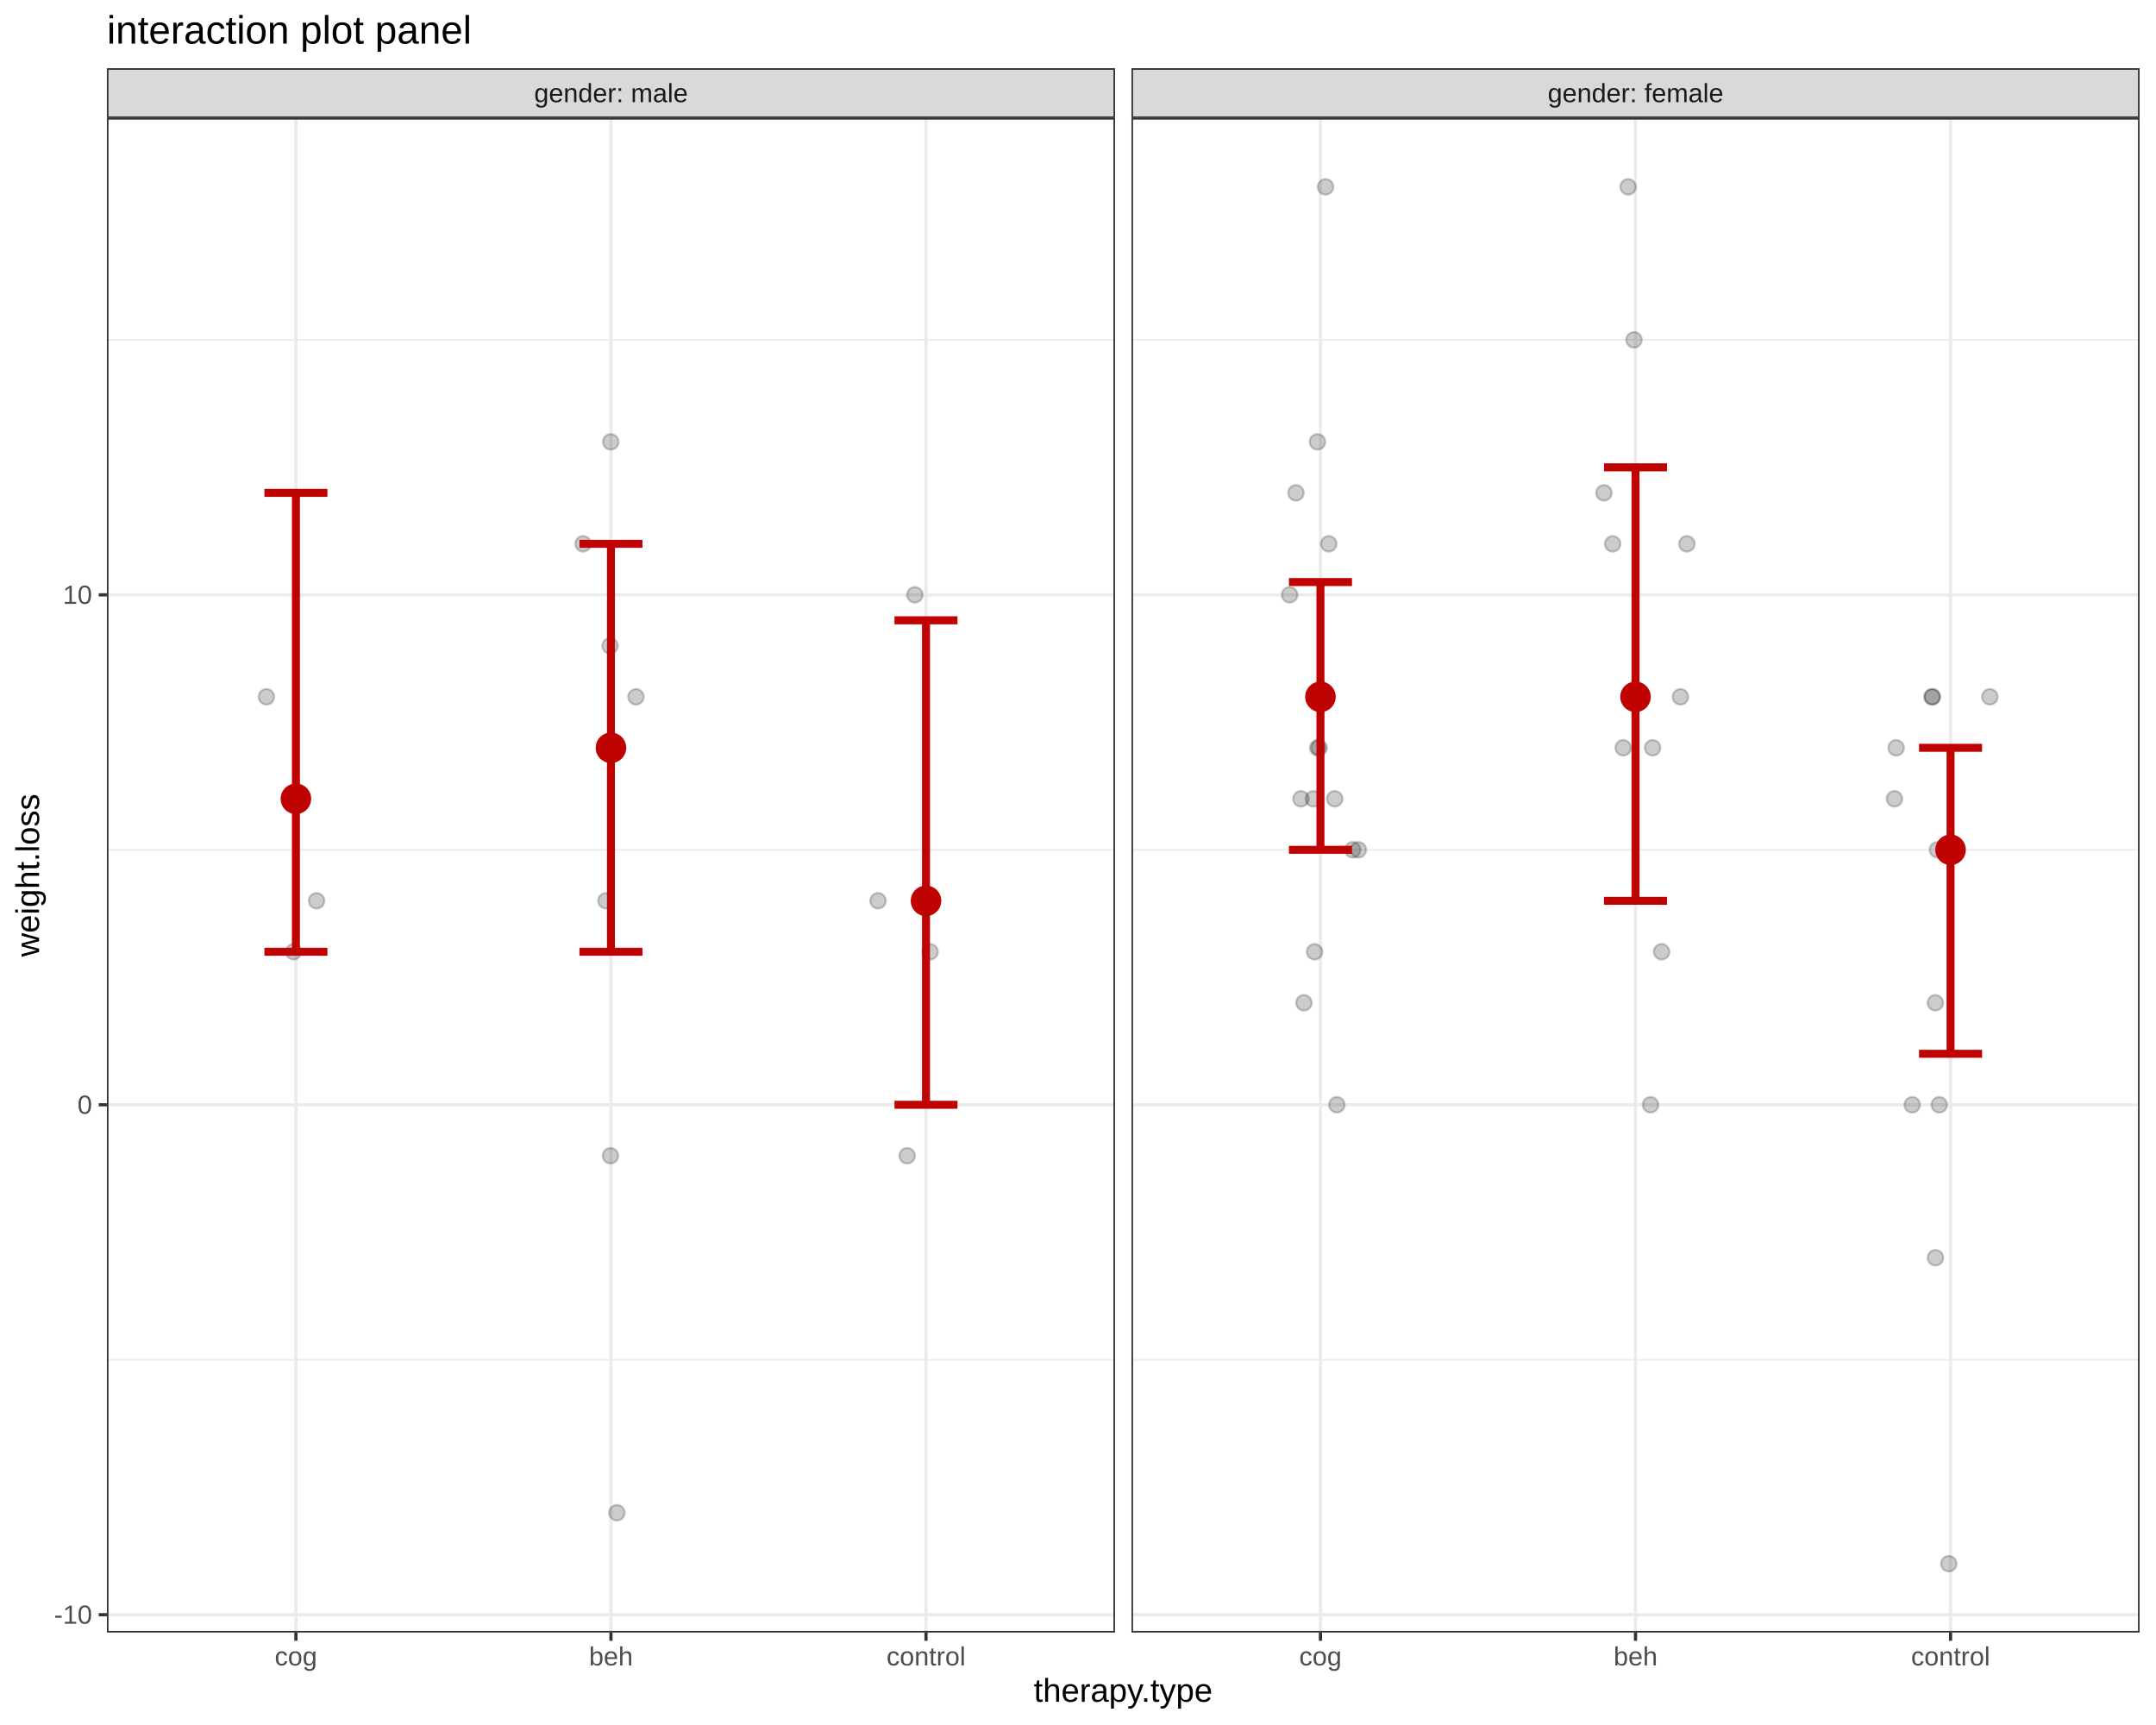
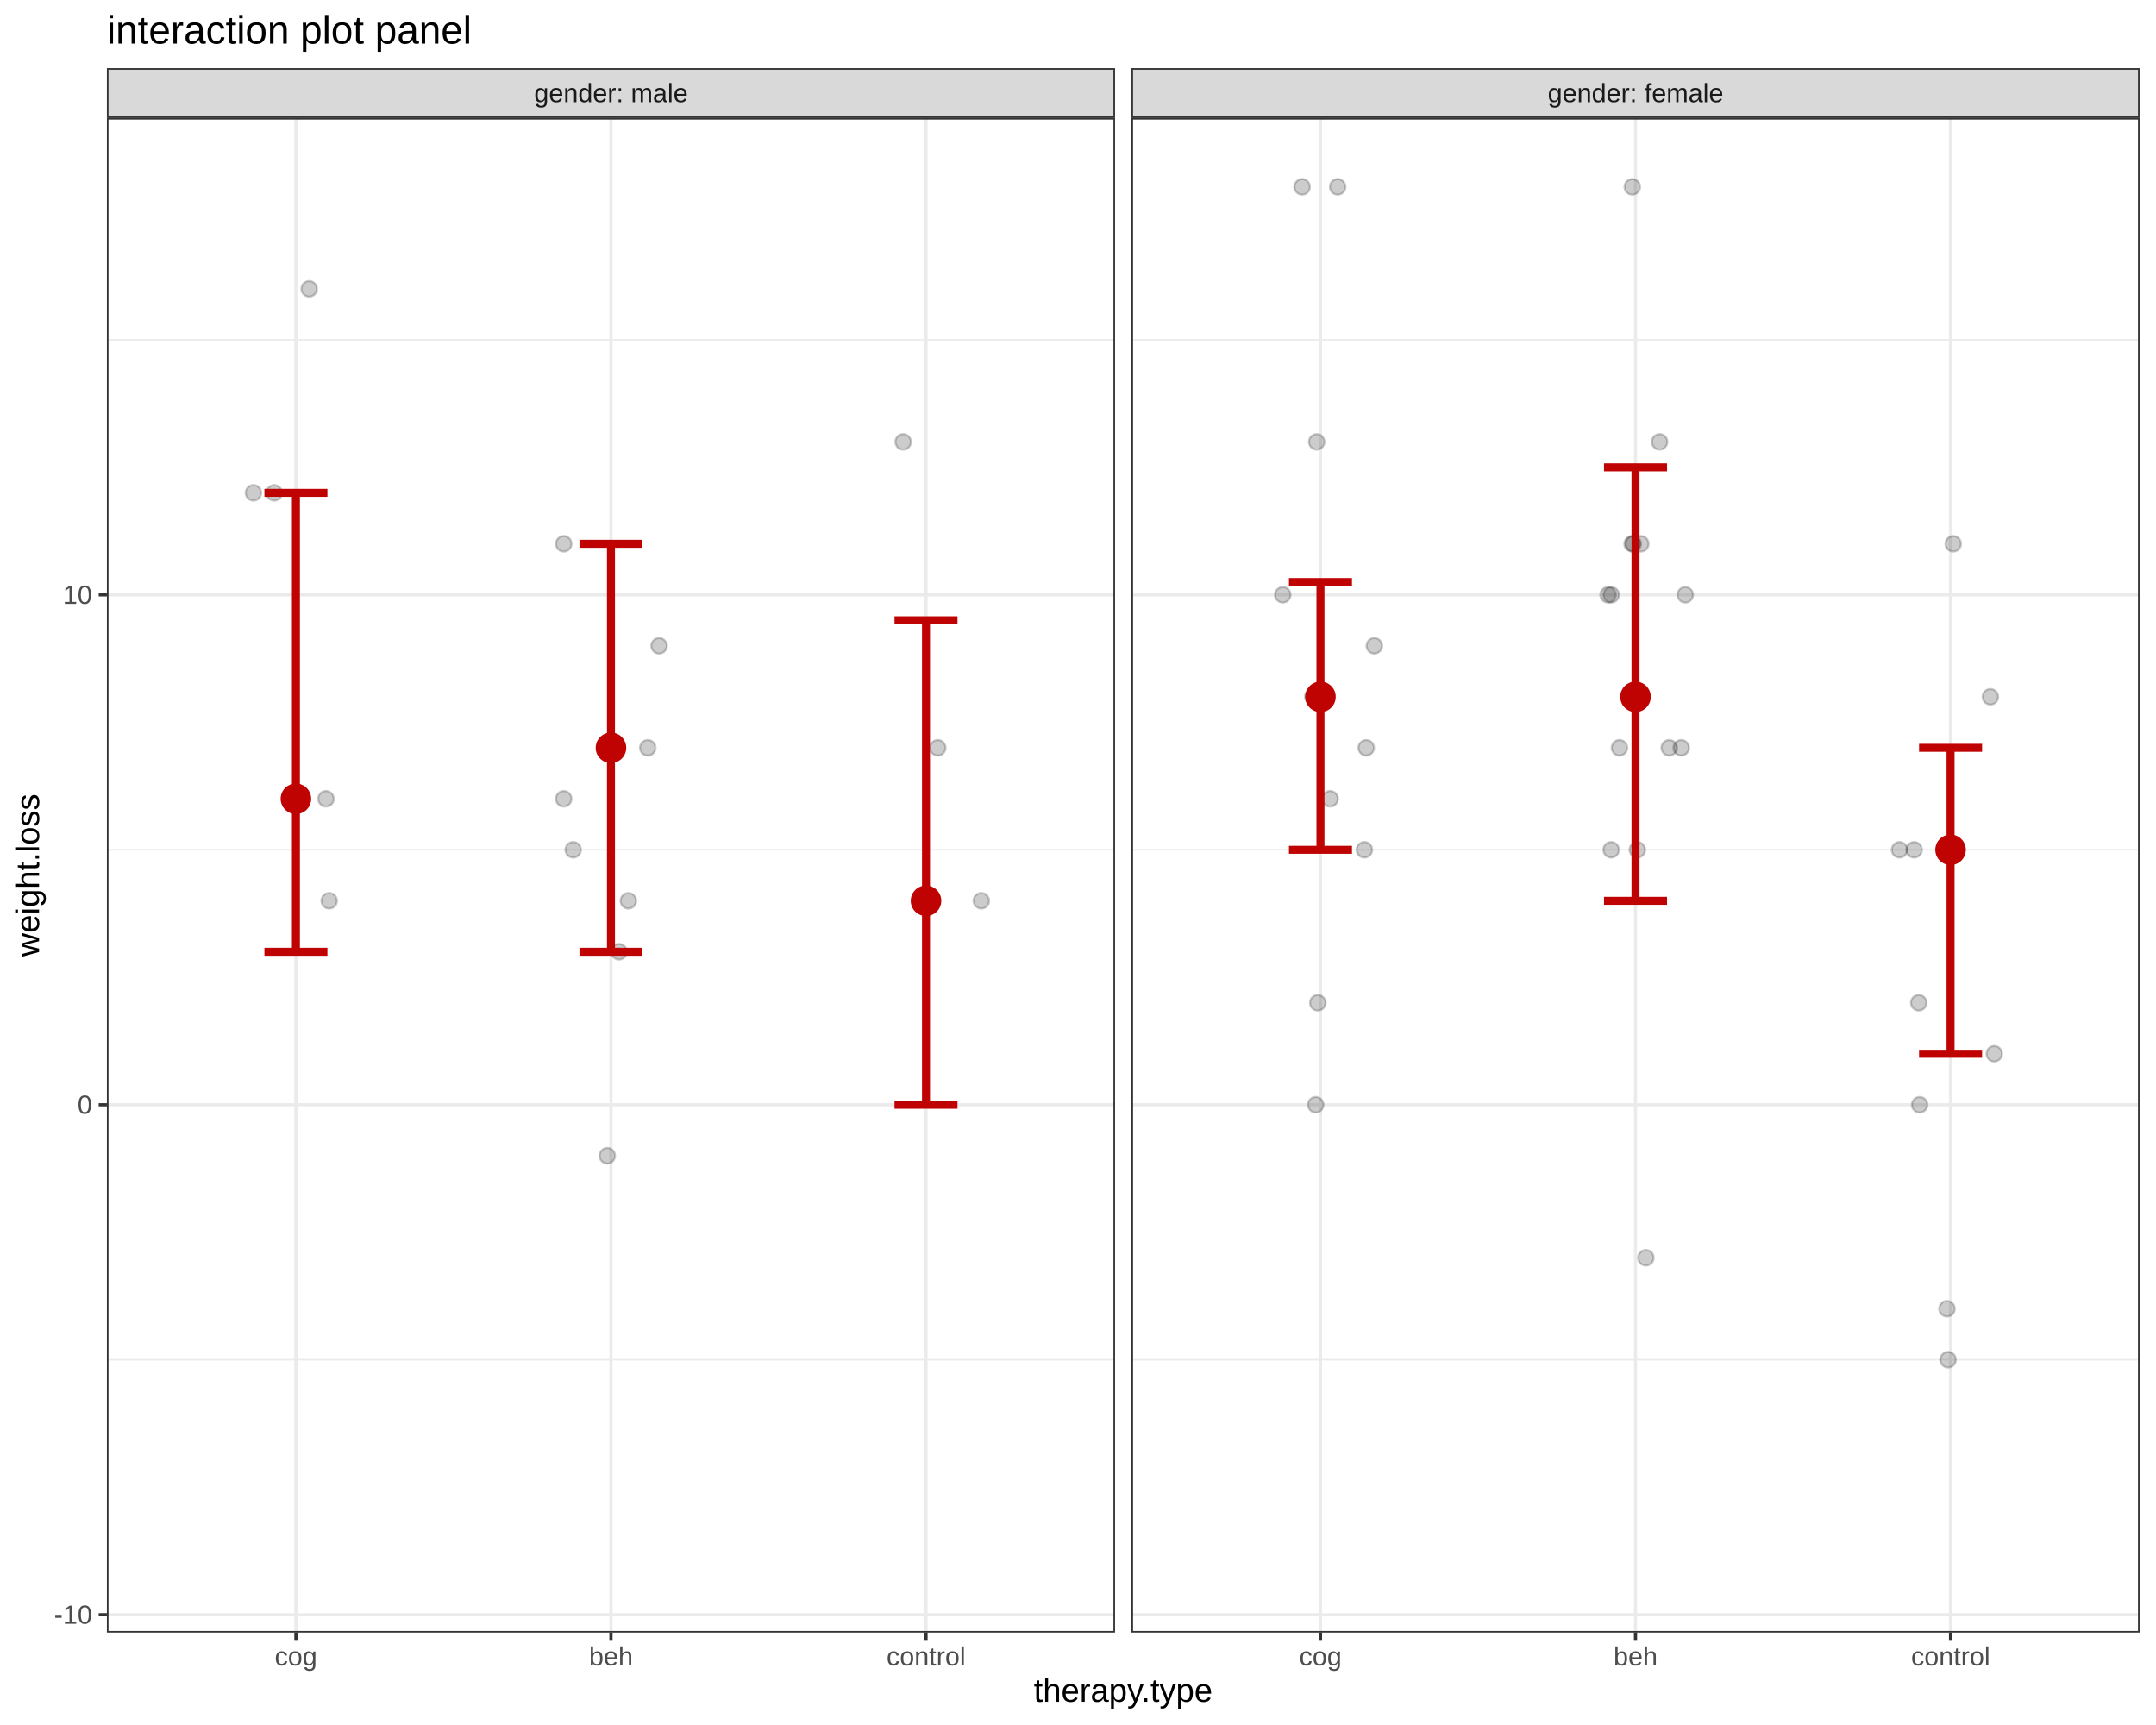
<svg xmlns="http://www.w3.org/2000/svg" viewBox="0 0 720.00 576.00">
  <defs>
    <style type="text/css">
    line, polyline, polygon, path, rect, circle {
      fill: none;
      stroke: #000000;
      stroke-linecap: round;
      stroke-linejoin: round;
      stroke-miterlimit: 10.00;
    }
  </style>
  </defs>
  <rect width="100%" height="100%" style="stroke: none; fill: #FFFFFF;" />
  <rect x="0.00" y="0.00" width="720.00" height="576.00" style="stroke-width: 1.07; stroke: #FFFFFF; fill: #FFFFFF;" />
  <defs>
    <clipPath id="cpMzUuNzB8MzcyLjM3fDU0NS4xM3wzOS40MQ==">
      <rect x="35.70" y="39.41" width="336.67" height="505.72" />
    </clipPath>
  </defs>
  <rect x="35.70" y="39.41" width="336.67" height="505.72" style="stroke-width: 1.07; stroke: none; fill: #FFFFFF;" clip-path="url(#cpMzUuNzB8MzcyLjM3fDU0NS4xM3wzOS40MQ==)" />
  <polyline points="35.70,454.03 372.37,454.03 " style="stroke-width: 0.53; stroke: #EBEBEB; stroke-linecap: butt;" clip-path="url(#cpMzUuNzB8MzcyLjM3fDU0NS4xM3wzOS40MQ==)" />
  <polyline points="35.70,283.76 372.37,283.76 " style="stroke-width: 0.53; stroke: #EBEBEB; stroke-linecap: butt;" clip-path="url(#cpMzUuNzB8MzcyLjM3fDU0NS4xM3wzOS40MQ==)" />
  <polyline points="35.70,113.48 372.37,113.48 " style="stroke-width: 0.53; stroke: #EBEBEB; stroke-linecap: butt;" clip-path="url(#cpMzUuNzB8MzcyLjM3fDU0NS4xM3wzOS40MQ==)" />
  <polyline points="35.70,539.17 372.37,539.17 " style="stroke-width: 1.07; stroke: #EBEBEB; stroke-linecap: butt;" clip-path="url(#cpMzUuNzB8MzcyLjM3fDU0NS4xM3wzOS40MQ==)" />
  <polyline points="35.70,368.90 372.37,368.90 " style="stroke-width: 1.07; stroke: #EBEBEB; stroke-linecap: butt;" clip-path="url(#cpMzUuNzB8MzcyLjM3fDU0NS4xM3wzOS40MQ==)" />
  <polyline points="35.70,198.62 372.37,198.62 " style="stroke-width: 1.07; stroke: #EBEBEB; stroke-linecap: butt;" clip-path="url(#cpMzUuNzB8MzcyLjM3fDU0NS4xM3wzOS40MQ==)" />
  <polyline points="98.82,545.13 98.82,39.41 " style="stroke-width: 1.07; stroke: #EBEBEB; stroke-linecap: butt;" clip-path="url(#cpMzUuNzB8MzcyLjM3fDU0NS4xM3wzOS40MQ==)" />
  <polyline points="204.03,545.13 204.03,39.41 " style="stroke-width: 1.07; stroke: #EBEBEB; stroke-linecap: butt;" clip-path="url(#cpMzUuNzB8MzcyLjM3fDU0NS4xM3wzOS40MQ==)" />
  <polyline points="309.24,545.13 309.24,39.41 " style="stroke-width: 1.07; stroke: #EBEBEB; stroke-linecap: butt;" clip-path="url(#cpMzUuNzB8MzcyLjM3fDU0NS4xM3wzOS40MQ==)" />
-   <circle cx="293.22" cy="300.79" r="1.95pt" style="stroke-width: 0.71; stroke: #000000; stroke-opacity: 0.20; fill: #000000; fill-opacity: 0.20;" clip-path="url(#cpMzUuNzB8MzcyLjM3fDU0NS4xM3wzOS40MQ==)" />
-   <circle cx="310.60" cy="317.81" r="1.95pt" style="stroke-width: 0.71; stroke: #000000; stroke-opacity: 0.20; fill: #000000; fill-opacity: 0.20;" clip-path="url(#cpMzUuNzB8MzcyLjM3fDU0NS4xM3wzOS40MQ==)" />
-   <circle cx="305.52" cy="198.62" r="1.95pt" style="stroke-width: 0.71; stroke: #000000; stroke-opacity: 0.20; fill: #000000; fill-opacity: 0.20;" clip-path="url(#cpMzUuNzB8MzcyLjM3fDU0NS4xM3wzOS40MQ==)" />
-   <circle cx="105.73" cy="300.79" r="1.95pt" style="stroke-width: 0.71; stroke: #000000; stroke-opacity: 0.20; fill: #000000; fill-opacity: 0.20;" clip-path="url(#cpMzUuNzB8MzcyLjM3fDU0NS4xM3wzOS40MQ==)" />
-   <circle cx="98.06" cy="317.81" r="1.95pt" style="stroke-width: 0.71; stroke: #000000; stroke-opacity: 0.20; fill: #000000; fill-opacity: 0.20;" clip-path="url(#cpMzUuNzB8MzcyLjM3fDU0NS4xM3wzOS40MQ==)" />
-   <circle cx="88.98" cy="232.68" r="1.95pt" style="stroke-width: 0.71; stroke: #000000; stroke-opacity: 0.20; fill: #000000; fill-opacity: 0.20;" clip-path="url(#cpMzUuNzB8MzcyLjM3fDU0NS4xM3wzOS40MQ==)" />
-   <circle cx="302.95" cy="385.92" r="1.95pt" style="stroke-width: 0.71; stroke: #000000; stroke-opacity: 0.20; fill: #000000; fill-opacity: 0.20;" clip-path="url(#cpMzUuNzB8MzcyLjM3fDU0NS4xM3wzOS40MQ==)" />
-   <circle cx="203.74" cy="215.65" r="1.95pt" style="stroke-width: 0.71; stroke: #000000; stroke-opacity: 0.20; fill: #000000; fill-opacity: 0.20;" clip-path="url(#cpMzUuNzB8MzcyLjM3fDU0NS4xM3wzOS40MQ==)" />
-   <circle cx="203.97" cy="147.54" r="1.95pt" style="stroke-width: 0.71; stroke: #000000; stroke-opacity: 0.20; fill: #000000; fill-opacity: 0.20;" clip-path="url(#cpMzUuNzB8MzcyLjM3fDU0NS4xM3wzOS40MQ==)" />
-   <circle cx="194.73" cy="181.59" r="1.95pt" style="stroke-width: 0.71; stroke: #000000; stroke-opacity: 0.20; fill: #000000; fill-opacity: 0.20;" clip-path="url(#cpMzUuNzB8MzcyLjM3fDU0NS4xM3wzOS40MQ==)" />
-   <circle cx="206.01" cy="505.12" r="1.95pt" style="stroke-width: 0.71; stroke: #000000; stroke-opacity: 0.20; fill: #000000; fill-opacity: 0.20;" clip-path="url(#cpMzUuNzB8MzcyLjM3fDU0NS4xM3wzOS40MQ==)" />
-   <circle cx="212.39" cy="232.68" r="1.95pt" style="stroke-width: 0.71; stroke: #000000; stroke-opacity: 0.20; fill: #000000; fill-opacity: 0.20;" clip-path="url(#cpMzUuNzB8MzcyLjM3fDU0NS4xM3wzOS40MQ==)" />
-   <circle cx="202.36" cy="300.79" r="1.95pt" style="stroke-width: 0.71; stroke: #000000; stroke-opacity: 0.20; fill: #000000; fill-opacity: 0.20;" clip-path="url(#cpMzUuNzB8MzcyLjM3fDU0NS4xM3wzOS40MQ==)" />
-   <circle cx="203.86" cy="385.92" r="1.95pt" style="stroke-width: 0.71; stroke: #000000; stroke-opacity: 0.20; fill: #000000; fill-opacity: 0.20;" clip-path="url(#cpMzUuNzB8MzcyLjM3fDU0NS4xM3wzOS40MQ==)" />
+   <circle cx="209.84" cy="300.79" r="1.95pt" style="stroke-width: 0.71; stroke: #000000; stroke-opacity: 0.20; fill: #000000; fill-opacity: 0.20;" clip-path="url(#cpMzUuNzB8MzcyLjM3fDU0NS4xM3wzOS40MQ==)" />
+   <circle cx="103.25" cy="96.46" r="1.95pt" style="stroke-width: 0.71; stroke: #000000; stroke-opacity: 0.20; fill: #000000; fill-opacity: 0.20;" clip-path="url(#cpMzUuNzB8MzcyLjM3fDU0NS4xM3wzOS40MQ==)" />
+   <circle cx="191.41" cy="283.76" r="1.95pt" style="stroke-width: 0.71; stroke: #000000; stroke-opacity: 0.20; fill: #000000; fill-opacity: 0.20;" clip-path="url(#cpMzUuNzB8MzcyLjM3fDU0NS4xM3wzOS40MQ==)" />
+   <circle cx="108.87" cy="266.73" r="1.95pt" style="stroke-width: 0.71; stroke: #000000; stroke-opacity: 0.20; fill: #000000; fill-opacity: 0.20;" clip-path="url(#cpMzUuNzB8MzcyLjM3fDU0NS4xM3wzOS40MQ==)" />
+   <circle cx="188.26" cy="181.59" r="1.95pt" style="stroke-width: 0.71; stroke: #000000; stroke-opacity: 0.20; fill: #000000; fill-opacity: 0.20;" clip-path="url(#cpMzUuNzB8MzcyLjM3fDU0NS4xM3wzOS40MQ==)" />
+   <circle cx="202.80" cy="385.92" r="1.95pt" style="stroke-width: 0.71; stroke: #000000; stroke-opacity: 0.20; fill: #000000; fill-opacity: 0.20;" clip-path="url(#cpMzUuNzB8MzcyLjM3fDU0NS4xM3wzOS40MQ==)" />
+   <circle cx="206.73" cy="317.81" r="1.95pt" style="stroke-width: 0.71; stroke: #000000; stroke-opacity: 0.20; fill: #000000; fill-opacity: 0.20;" clip-path="url(#cpMzUuNzB8MzcyLjM3fDU0NS4xM3wzOS40MQ==)" />
+   <circle cx="84.63" cy="164.57" r="1.95pt" style="stroke-width: 0.71; stroke: #000000; stroke-opacity: 0.20; fill: #000000; fill-opacity: 0.20;" clip-path="url(#cpMzUuNzB8MzcyLjM3fDU0NS4xM3wzOS40MQ==)" />
+   <circle cx="109.93" cy="300.79" r="1.95pt" style="stroke-width: 0.71; stroke: #000000; stroke-opacity: 0.20; fill: #000000; fill-opacity: 0.20;" clip-path="url(#cpMzUuNzB8MzcyLjM3fDU0NS4xM3wzOS40MQ==)" />
+   <circle cx="301.61" cy="147.54" r="1.95pt" style="stroke-width: 0.71; stroke: #000000; stroke-opacity: 0.20; fill: #000000; fill-opacity: 0.20;" clip-path="url(#cpMzUuNzB8MzcyLjM3fDU0NS4xM3wzOS40MQ==)" />
+   <circle cx="91.59" cy="164.57" r="1.95pt" style="stroke-width: 0.71; stroke: #000000; stroke-opacity: 0.20; fill: #000000; fill-opacity: 0.20;" clip-path="url(#cpMzUuNzB8MzcyLjM3fDU0NS4xM3wzOS40MQ==)" />
+   <circle cx="313.17" cy="249.70" r="1.95pt" style="stroke-width: 0.71; stroke: #000000; stroke-opacity: 0.20; fill: #000000; fill-opacity: 0.20;" clip-path="url(#cpMzUuNzB8MzcyLjM3fDU0NS4xM3wzOS40MQ==)" />
+   <circle cx="220.10" cy="215.65" r="1.95pt" style="stroke-width: 0.71; stroke: #000000; stroke-opacity: 0.20; fill: #000000; fill-opacity: 0.20;" clip-path="url(#cpMzUuNzB8MzcyLjM3fDU0NS4xM3wzOS40MQ==)" />
+   <circle cx="216.32" cy="249.70" r="1.95pt" style="stroke-width: 0.71; stroke: #000000; stroke-opacity: 0.20; fill: #000000; fill-opacity: 0.20;" clip-path="url(#cpMzUuNzB8MzcyLjM3fDU0NS4xM3wzOS40MQ==)" />
+   <circle cx="188.25" cy="266.73" r="1.95pt" style="stroke-width: 0.71; stroke: #000000; stroke-opacity: 0.20; fill: #000000; fill-opacity: 0.20;" clip-path="url(#cpMzUuNzB8MzcyLjM3fDU0NS4xM3wzOS40MQ==)" />
+   <circle cx="327.71" cy="300.79" r="1.95pt" style="stroke-width: 0.71; stroke: #000000; stroke-opacity: 0.20; fill: #000000; fill-opacity: 0.20;" clip-path="url(#cpMzUuNzB8MzcyLjM3fDU0NS4xM3wzOS40MQ==)" />
  <circle cx="98.82" cy="266.73" r="3.56pt" style="stroke-width: 0.71; stroke: #BF0303; fill: #BF0303;" clip-path="url(#cpMzUuNzB8MzcyLjM3fDU0NS4xM3wzOS40MQ==)" />
  <circle cx="204.03" cy="249.70" r="3.56pt" style="stroke-width: 0.71; stroke: #BF0303; fill: #BF0303;" clip-path="url(#cpMzUuNzB8MzcyLjM3fDU0NS4xM3wzOS40MQ==)" />
  <circle cx="309.24" cy="300.79" r="3.56pt" style="stroke-width: 0.71; stroke: #BF0303; fill: #BF0303;" clip-path="url(#cpMzUuNzB8MzcyLjM3fDU0NS4xM3wzOS40MQ==)" />
  <polyline points="88.30,164.57 109.34,164.57 " style="stroke-width: 2.67; stroke: #BF0303; stroke-linecap: butt;" clip-path="url(#cpMzUuNzB8MzcyLjM3fDU0NS4xM3wzOS40MQ==)" />
  <polyline points="98.82,164.57 98.82,317.81 " style="stroke-width: 2.67; stroke: #BF0303; stroke-linecap: butt;" clip-path="url(#cpMzUuNzB8MzcyLjM3fDU0NS4xM3wzOS40MQ==)" />
  <polyline points="88.30,317.81 109.34,317.81 " style="stroke-width: 2.67; stroke: #BF0303; stroke-linecap: butt;" clip-path="url(#cpMzUuNzB8MzcyLjM3fDU0NS4xM3wzOS40MQ==)" />
  <polyline points="193.51,181.59 214.55,181.59 " style="stroke-width: 2.67; stroke: #BF0303; stroke-linecap: butt;" clip-path="url(#cpMzUuNzB8MzcyLjM3fDU0NS4xM3wzOS40MQ==)" />
  <polyline points="204.03,181.59 204.03,317.81 " style="stroke-width: 2.67; stroke: #BF0303; stroke-linecap: butt;" clip-path="url(#cpMzUuNzB8MzcyLjM3fDU0NS4xM3wzOS40MQ==)" />
  <polyline points="193.51,317.81 214.55,317.81 " style="stroke-width: 2.67; stroke: #BF0303; stroke-linecap: butt;" clip-path="url(#cpMzUuNzB8MzcyLjM3fDU0NS4xM3wzOS40MQ==)" />
  <polyline points="298.72,207.13 319.76,207.13 " style="stroke-width: 2.67; stroke: #BF0303; stroke-linecap: butt;" clip-path="url(#cpMzUuNzB8MzcyLjM3fDU0NS4xM3wzOS40MQ==)" />
  <polyline points="309.24,207.13 309.24,368.90 " style="stroke-width: 2.67; stroke: #BF0303; stroke-linecap: butt;" clip-path="url(#cpMzUuNzB8MzcyLjM3fDU0NS4xM3wzOS40MQ==)" />
  <polyline points="298.72,368.90 319.76,368.90 " style="stroke-width: 2.67; stroke: #BF0303; stroke-linecap: butt;" clip-path="url(#cpMzUuNzB8MzcyLjM3fDU0NS4xM3wzOS40MQ==)" />
  <rect x="35.70" y="39.41" width="336.67" height="505.72" style="stroke-width: 1.07; stroke: #333333;" clip-path="url(#cpMzUuNzB8MzcyLjM3fDU0NS4xM3wzOS40MQ==)" />
  <defs>
    <clipPath id="cpMC4wMHw3MjAuMDB8NTc2LjAwfDAuMDA=">
      <rect x="0.00" y="0.00" width="720.00" height="576.00" />
    </clipPath>
  </defs>
  <defs>
    <clipPath id="cpMzc3Ljg1fDcxNC41Mnw1NDUuMTN8MzkuNDE=">
      <rect x="377.85" y="39.41" width="336.67" height="505.72" />
    </clipPath>
  </defs>
  <rect x="377.85" y="39.41" width="336.67" height="505.72" style="stroke-width: 1.07; stroke: none; fill: #FFFFFF;" clip-path="url(#cpMzc3Ljg1fDcxNC41Mnw1NDUuMTN8MzkuNDE=)" />
  <polyline points="377.85,454.03 714.52,454.03 " style="stroke-width: 0.53; stroke: #EBEBEB; stroke-linecap: butt;" clip-path="url(#cpMzc3Ljg1fDcxNC41Mnw1NDUuMTN8MzkuNDE=)" />
  <polyline points="377.85,283.76 714.52,283.76 " style="stroke-width: 0.53; stroke: #EBEBEB; stroke-linecap: butt;" clip-path="url(#cpMzc3Ljg1fDcxNC41Mnw1NDUuMTN8MzkuNDE=)" />
  <polyline points="377.85,113.48 714.52,113.48 " style="stroke-width: 0.53; stroke: #EBEBEB; stroke-linecap: butt;" clip-path="url(#cpMzc3Ljg1fDcxNC41Mnw1NDUuMTN8MzkuNDE=)" />
  <polyline points="377.85,539.17 714.52,539.17 " style="stroke-width: 1.07; stroke: #EBEBEB; stroke-linecap: butt;" clip-path="url(#cpMzc3Ljg1fDcxNC41Mnw1NDUuMTN8MzkuNDE=)" />
  <polyline points="377.85,368.90 714.52,368.90 " style="stroke-width: 1.07; stroke: #EBEBEB; stroke-linecap: butt;" clip-path="url(#cpMzc3Ljg1fDcxNC41Mnw1NDUuMTN8MzkuNDE=)" />
  <polyline points="377.85,198.62 714.52,198.62 " style="stroke-width: 1.07; stroke: #EBEBEB; stroke-linecap: butt;" clip-path="url(#cpMzc3Ljg1fDcxNC41Mnw1NDUuMTN8MzkuNDE=)" />
  <polyline points="440.97,545.13 440.97,39.41 " style="stroke-width: 1.07; stroke: #EBEBEB; stroke-linecap: butt;" clip-path="url(#cpMzc3Ljg1fDcxNC41Mnw1NDUuMTN8MzkuNDE=)" />
  <polyline points="546.18,545.13 546.18,39.41 " style="stroke-width: 1.07; stroke: #EBEBEB; stroke-linecap: butt;" clip-path="url(#cpMzc3Ljg1fDcxNC41Mnw1NDUuMTN8MzkuNDE=)" />
  <polyline points="651.39,545.13 651.39,39.41 " style="stroke-width: 1.07; stroke: #EBEBEB; stroke-linecap: butt;" clip-path="url(#cpMzc3Ljg1fDcxNC41Mnw1NDUuMTN8MzkuNDE=)" />
-   <circle cx="432.80" cy="164.57" r="1.95pt" style="stroke-width: 0.71; stroke: #000000; stroke-opacity: 0.20; fill: #000000; fill-opacity: 0.20;" clip-path="url(#cpMzc3Ljg1fDcxNC41Mnw1NDUuMTN8MzkuNDE=)" />
-   <circle cx="633.22" cy="249.70" r="1.95pt" style="stroke-width: 0.71; stroke: #000000; stroke-opacity: 0.20; fill: #000000; fill-opacity: 0.20;" clip-path="url(#cpMzc3Ljg1fDcxNC41Mnw1NDUuMTN8MzkuNDE=)" />
-   <circle cx="440.55" cy="249.70" r="1.95pt" style="stroke-width: 0.71; stroke: #000000; stroke-opacity: 0.20; fill: #000000; fill-opacity: 0.20;" clip-path="url(#cpMzc3Ljg1fDcxNC41Mnw1NDUuMTN8MzkuNDE=)" />
-   <circle cx="451.73" cy="283.76" r="1.95pt" style="stroke-width: 0.71; stroke: #000000; stroke-opacity: 0.20; fill: #000000; fill-opacity: 0.20;" clip-path="url(#cpMzc3Ljg1fDcxNC41Mnw1NDUuMTN8MzkuNDE=)" />
-   <circle cx="535.64" cy="164.57" r="1.95pt" style="stroke-width: 0.71; stroke: #000000; stroke-opacity: 0.20; fill: #000000; fill-opacity: 0.20;" clip-path="url(#cpMzc3Ljg1fDcxNC41Mnw1NDUuMTN8MzkuNDE=)" />
-   <circle cx="554.90" cy="317.81" r="1.95pt" style="stroke-width: 0.71; stroke: #000000; stroke-opacity: 0.20; fill: #000000; fill-opacity: 0.20;" clip-path="url(#cpMzc3Ljg1fDcxNC41Mnw1NDUuMTN8MzkuNDE=)" />
-   <circle cx="445.73" cy="266.73" r="1.95pt" style="stroke-width: 0.71; stroke: #000000; stroke-opacity: 0.20; fill: #000000; fill-opacity: 0.20;" clip-path="url(#cpMzc3Ljg1fDcxNC41Mnw1NDUuMTN8MzkuNDE=)" />
-   <circle cx="638.59" cy="368.90" r="1.95pt" style="stroke-width: 0.71; stroke: #000000; stroke-opacity: 0.20; fill: #000000; fill-opacity: 0.20;" clip-path="url(#cpMzc3Ljg1fDcxNC41Mnw1NDUuMTN8MzkuNDE=)" />
-   <circle cx="442.68" cy="62.40" r="1.95pt" style="stroke-width: 0.71; stroke: #000000; stroke-opacity: 0.20; fill: #000000; fill-opacity: 0.20;" clip-path="url(#cpMzc3Ljg1fDcxNC41Mnw1NDUuMTN8MzkuNDE=)" />
-   <circle cx="545.68" cy="113.48" r="1.95pt" style="stroke-width: 0.71; stroke: #000000; stroke-opacity: 0.20; fill: #000000; fill-opacity: 0.20;" clip-path="url(#cpMzc3Ljg1fDcxNC41Mnw1NDUuMTN8MzkuNDE=)" />
-   <circle cx="434.45" cy="266.73" r="1.95pt" style="stroke-width: 0.71; stroke: #000000; stroke-opacity: 0.20; fill: #000000; fill-opacity: 0.20;" clip-path="url(#cpMzc3Ljg1fDcxNC41Mnw1NDUuMTN8MzkuNDE=)" />
-   <circle cx="645.27" cy="232.68" r="1.95pt" style="stroke-width: 0.71; stroke: #000000; stroke-opacity: 0.20; fill: #000000; fill-opacity: 0.20;" clip-path="url(#cpMzc3Ljg1fDcxNC41Mnw1NDUuMTN8MzkuNDE=)" />
-   <circle cx="538.56" cy="181.59" r="1.95pt" style="stroke-width: 0.71; stroke: #000000; stroke-opacity: 0.20; fill: #000000; fill-opacity: 0.20;" clip-path="url(#cpMzc3Ljg1fDcxNC41Mnw1NDUuMTN8MzkuNDE=)" />
-   <circle cx="542.07" cy="249.70" r="1.95pt" style="stroke-width: 0.71; stroke: #000000; stroke-opacity: 0.20; fill: #000000; fill-opacity: 0.20;" clip-path="url(#cpMzc3Ljg1fDcxNC41Mnw1NDUuMTN8MzkuNDE=)" />
-   <circle cx="440.04" cy="249.70" r="1.95pt" style="stroke-width: 0.71; stroke: #000000; stroke-opacity: 0.20; fill: #000000; fill-opacity: 0.20;" clip-path="url(#cpMzc3Ljg1fDcxNC41Mnw1NDUuMTN8MzkuNDE=)" />
-   <circle cx="446.45" cy="368.90" r="1.95pt" style="stroke-width: 0.71; stroke: #000000; stroke-opacity: 0.20; fill: #000000; fill-opacity: 0.20;" clip-path="url(#cpMzc3Ljg1fDcxNC41Mnw1NDUuMTN8MzkuNDE=)" />
-   <circle cx="647.62" cy="368.90" r="1.95pt" style="stroke-width: 0.71; stroke: #000000; stroke-opacity: 0.20; fill: #000000; fill-opacity: 0.20;" clip-path="url(#cpMzc3Ljg1fDcxNC41Mnw1NDUuMTN8MzkuNDE=)" />
-   <circle cx="435.44" cy="334.84" r="1.95pt" style="stroke-width: 0.71; stroke: #000000; stroke-opacity: 0.20; fill: #000000; fill-opacity: 0.20;" clip-path="url(#cpMzc3Ljg1fDcxNC41Mnw1NDUuMTN8MzkuNDE=)" />
-   <circle cx="646.32" cy="334.84" r="1.95pt" style="stroke-width: 0.71; stroke: #000000; stroke-opacity: 0.20; fill: #000000; fill-opacity: 0.20;" clip-path="url(#cpMzc3Ljg1fDcxNC41Mnw1NDUuMTN8MzkuNDE=)" />
-   <circle cx="453.64" cy="283.76" r="1.95pt" style="stroke-width: 0.71; stroke: #000000; stroke-opacity: 0.20; fill: #000000; fill-opacity: 0.20;" clip-path="url(#cpMzc3Ljg1fDcxNC41Mnw1NDUuMTN8MzkuNDE=)" />
-   <circle cx="632.66" cy="266.73" r="1.95pt" style="stroke-width: 0.71; stroke: #000000; stroke-opacity: 0.20; fill: #000000; fill-opacity: 0.20;" clip-path="url(#cpMzc3Ljg1fDcxNC41Mnw1NDUuMTN8MzkuNDE=)" />
-   <circle cx="438.60" cy="266.73" r="1.95pt" style="stroke-width: 0.71; stroke: #000000; stroke-opacity: 0.20; fill: #000000; fill-opacity: 0.20;" clip-path="url(#cpMzc3Ljg1fDcxNC41Mnw1NDUuMTN8MzkuNDE=)" />
-   <circle cx="645.27" cy="232.68" r="1.95pt" style="stroke-width: 0.71; stroke: #000000; stroke-opacity: 0.20; fill: #000000; fill-opacity: 0.20;" clip-path="url(#cpMzc3Ljg1fDcxNC41Mnw1NDUuMTN8MzkuNDE=)" />
-   <circle cx="551.21" cy="368.90" r="1.95pt" style="stroke-width: 0.71; stroke: #000000; stroke-opacity: 0.20; fill: #000000; fill-opacity: 0.20;" clip-path="url(#cpMzc3Ljg1fDcxNC41Mnw1NDUuMTN8MzkuNDE=)" />
-   <circle cx="543.71" cy="62.40" r="1.95pt" style="stroke-width: 0.71; stroke: #000000; stroke-opacity: 0.20; fill: #000000; fill-opacity: 0.20;" clip-path="url(#cpMzc3Ljg1fDcxNC41Mnw1NDUuMTN8MzkuNDE=)" />
-   <circle cx="647.00" cy="283.76" r="1.95pt" style="stroke-width: 0.71; stroke: #000000; stroke-opacity: 0.20; fill: #000000; fill-opacity: 0.20;" clip-path="url(#cpMzc3Ljg1fDcxNC41Mnw1NDUuMTN8MzkuNDE=)" />
-   <circle cx="650.81" cy="522.14" r="1.95pt" style="stroke-width: 0.71; stroke: #000000; stroke-opacity: 0.20; fill: #000000; fill-opacity: 0.20;" clip-path="url(#cpMzc3Ljg1fDcxNC41Mnw1NDUuMTN8MzkuNDE=)" />
-   <circle cx="439.02" cy="317.81" r="1.95pt" style="stroke-width: 0.71; stroke: #000000; stroke-opacity: 0.20; fill: #000000; fill-opacity: 0.20;" clip-path="url(#cpMzc3Ljg1fDcxNC41Mnw1NDUuMTN8MzkuNDE=)" />
-   <circle cx="561.18" cy="232.68" r="1.95pt" style="stroke-width: 0.71; stroke: #000000; stroke-opacity: 0.20; fill: #000000; fill-opacity: 0.20;" clip-path="url(#cpMzc3Ljg1fDcxNC41Mnw1NDUuMTN8MzkuNDE=)" />
-   <circle cx="439.96" cy="147.54" r="1.95pt" style="stroke-width: 0.71; stroke: #000000; stroke-opacity: 0.20; fill: #000000; fill-opacity: 0.20;" clip-path="url(#cpMzc3Ljg1fDcxNC41Mnw1NDUuMTN8MzkuNDE=)" />
-   <circle cx="646.35" cy="419.98" r="1.95pt" style="stroke-width: 0.71; stroke: #000000; stroke-opacity: 0.20; fill: #000000; fill-opacity: 0.20;" clip-path="url(#cpMzc3Ljg1fDcxNC41Mnw1NDUuMTN8MzkuNDE=)" />
-   <circle cx="430.68" cy="198.62" r="1.95pt" style="stroke-width: 0.71; stroke: #000000; stroke-opacity: 0.20; fill: #000000; fill-opacity: 0.20;" clip-path="url(#cpMzc3Ljg1fDcxNC41Mnw1NDUuMTN8MzkuNDE=)" />
-   <circle cx="551.89" cy="249.70" r="1.95pt" style="stroke-width: 0.71; stroke: #000000; stroke-opacity: 0.20; fill: #000000; fill-opacity: 0.20;" clip-path="url(#cpMzc3Ljg1fDcxNC41Mnw1NDUuMTN8MzkuNDE=)" />
-   <circle cx="664.51" cy="232.68" r="1.95pt" style="stroke-width: 0.71; stroke: #000000; stroke-opacity: 0.20; fill: #000000; fill-opacity: 0.20;" clip-path="url(#cpMzc3Ljg1fDcxNC41Mnw1NDUuMTN8MzkuNDE=)" />
-   <circle cx="443.75" cy="181.59" r="1.95pt" style="stroke-width: 0.71; stroke: #000000; stroke-opacity: 0.20; fill: #000000; fill-opacity: 0.20;" clip-path="url(#cpMzc3Ljg1fDcxNC41Mnw1NDUuMTN8MzkuNDE=)" />
-   <circle cx="563.35" cy="181.59" r="1.95pt" style="stroke-width: 0.71; stroke: #000000; stroke-opacity: 0.20; fill: #000000; fill-opacity: 0.20;" clip-path="url(#cpMzc3Ljg1fDcxNC41Mnw1NDUuMTN8MzkuNDE=)" />
+   <circle cx="650.56" cy="454.03" r="1.95pt" style="stroke-width: 0.71; stroke: #000000; stroke-opacity: 0.20; fill: #000000; fill-opacity: 0.20;" clip-path="url(#cpMzc3Ljg1fDcxNC41Mnw1NDUuMTN8MzkuNDE=)" />
+   <circle cx="665.98" cy="351.87" r="1.95pt" style="stroke-width: 0.71; stroke: #000000; stroke-opacity: 0.20; fill: #000000; fill-opacity: 0.20;" clip-path="url(#cpMzc3Ljg1fDcxNC41Mnw1NDUuMTN8MzkuNDE=)" />
+   <circle cx="540.82" cy="249.70" r="1.95pt" style="stroke-width: 0.71; stroke: #000000; stroke-opacity: 0.20; fill: #000000; fill-opacity: 0.20;" clip-path="url(#cpMzc3Ljg1fDcxNC41Mnw1NDUuMTN8MzkuNDE=)" />
+   <circle cx="537.02" cy="198.62" r="1.95pt" style="stroke-width: 0.71; stroke: #000000; stroke-opacity: 0.20; fill: #000000; fill-opacity: 0.20;" clip-path="url(#cpMzc3Ljg1fDcxNC41Mnw1NDUuMTN8MzkuNDE=)" />
+   <circle cx="549.65" cy="419.98" r="1.95pt" style="stroke-width: 0.71; stroke: #000000; stroke-opacity: 0.20; fill: #000000; fill-opacity: 0.20;" clip-path="url(#cpMzc3Ljg1fDcxNC41Mnw1NDUuMTN8MzkuNDE=)" />
+   <circle cx="456.26" cy="249.70" r="1.95pt" style="stroke-width: 0.71; stroke: #000000; stroke-opacity: 0.20; fill: #000000; fill-opacity: 0.20;" clip-path="url(#cpMzc3Ljg1fDcxNC41Mnw1NDUuMTN8MzkuNDE=)" />
+   <circle cx="641.06" cy="368.90" r="1.95pt" style="stroke-width: 0.71; stroke: #000000; stroke-opacity: 0.20; fill: #000000; fill-opacity: 0.20;" clip-path="url(#cpMzc3Ljg1fDcxNC41Mnw1NDUuMTN8MzkuNDE=)" />
+   <circle cx="428.39" cy="198.62" r="1.95pt" style="stroke-width: 0.71; stroke: #000000; stroke-opacity: 0.20; fill: #000000; fill-opacity: 0.20;" clip-path="url(#cpMzc3Ljg1fDcxNC41Mnw1NDUuMTN8MzkuNDE=)" />
+   <circle cx="439.40" cy="368.90" r="1.95pt" style="stroke-width: 0.71; stroke: #000000; stroke-opacity: 0.20; fill: #000000; fill-opacity: 0.20;" clip-path="url(#cpMzc3Ljg1fDcxNC41Mnw1NDUuMTN8MzkuNDE=)" />
+   <circle cx="446.72" cy="62.40" r="1.95pt" style="stroke-width: 0.71; stroke: #000000; stroke-opacity: 0.20; fill: #000000; fill-opacity: 0.20;" clip-path="url(#cpMzc3Ljg1fDcxNC41Mnw1NDUuMTN8MzkuNDE=)" />
+   <circle cx="438.40" cy="232.68" r="1.95pt" style="stroke-width: 0.71; stroke: #000000; stroke-opacity: 0.20; fill: #000000; fill-opacity: 0.20;" clip-path="url(#cpMzc3Ljg1fDcxNC41Mnw1NDUuMTN8MzkuNDE=)" />
+   <circle cx="458.96" cy="215.65" r="1.95pt" style="stroke-width: 0.71; stroke: #000000; stroke-opacity: 0.20; fill: #000000; fill-opacity: 0.20;" clip-path="url(#cpMzc3Ljg1fDcxNC41Mnw1NDUuMTN8MzkuNDE=)" />
+   <circle cx="557.44" cy="249.70" r="1.95pt" style="stroke-width: 0.71; stroke: #000000; stroke-opacity: 0.20; fill: #000000; fill-opacity: 0.20;" clip-path="url(#cpMzc3Ljg1fDcxNC41Mnw1NDUuMTN8MzkuNDE=)" />
+   <circle cx="545.11" cy="62.40" r="1.95pt" style="stroke-width: 0.71; stroke: #000000; stroke-opacity: 0.20; fill: #000000; fill-opacity: 0.20;" clip-path="url(#cpMzc3Ljg1fDcxNC41Mnw1NDUuMTN8MzkuNDE=)" />
+   <circle cx="455.65" cy="283.76" r="1.95pt" style="stroke-width: 0.71; stroke: #000000; stroke-opacity: 0.20; fill: #000000; fill-opacity: 0.20;" clip-path="url(#cpMzc3Ljg1fDcxNC41Mnw1NDUuMTN8MzkuNDE=)" />
+   <circle cx="547.96" cy="181.59" r="1.95pt" style="stroke-width: 0.71; stroke: #000000; stroke-opacity: 0.20; fill: #000000; fill-opacity: 0.20;" clip-path="url(#cpMzc3Ljg1fDcxNC41Mnw1NDUuMTN8MzkuNDE=)" />
+   <circle cx="538.08" cy="198.62" r="1.95pt" style="stroke-width: 0.71; stroke: #000000; stroke-opacity: 0.20; fill: #000000; fill-opacity: 0.20;" clip-path="url(#cpMzc3Ljg1fDcxNC41Mnw1NDUuMTN8MzkuNDE=)" />
+   <circle cx="554.22" cy="147.54" r="1.95pt" style="stroke-width: 0.71; stroke: #000000; stroke-opacity: 0.20; fill: #000000; fill-opacity: 0.20;" clip-path="url(#cpMzc3Ljg1fDcxNC41Mnw1NDUuMTN8MzkuNDE=)" />
+   <circle cx="639.24" cy="283.76" r="1.95pt" style="stroke-width: 0.71; stroke: #000000; stroke-opacity: 0.20; fill: #000000; fill-opacity: 0.20;" clip-path="url(#cpMzc3Ljg1fDcxNC41Mnw1NDUuMTN8MzkuNDE=)" />
+   <circle cx="664.69" cy="232.68" r="1.95pt" style="stroke-width: 0.71; stroke: #000000; stroke-opacity: 0.20; fill: #000000; fill-opacity: 0.20;" clip-path="url(#cpMzc3Ljg1fDcxNC41Mnw1NDUuMTN8MzkuNDE=)" />
+   <circle cx="640.76" cy="334.84" r="1.95pt" style="stroke-width: 0.71; stroke: #000000; stroke-opacity: 0.20; fill: #000000; fill-opacity: 0.20;" clip-path="url(#cpMzc3Ljg1fDcxNC41Mnw1NDUuMTN8MzkuNDE=)" />
+   <circle cx="545.04" cy="181.59" r="1.95pt" style="stroke-width: 0.71; stroke: #000000; stroke-opacity: 0.20; fill: #000000; fill-opacity: 0.20;" clip-path="url(#cpMzc3Ljg1fDcxNC41Mnw1NDUuMTN8MzkuNDE=)" />
+   <circle cx="650.20" cy="437.01" r="1.95pt" style="stroke-width: 0.71; stroke: #000000; stroke-opacity: 0.20; fill: #000000; fill-opacity: 0.20;" clip-path="url(#cpMzc3Ljg1fDcxNC41Mnw1NDUuMTN8MzkuNDE=)" />
+   <circle cx="652.28" cy="181.59" r="1.95pt" style="stroke-width: 0.71; stroke: #000000; stroke-opacity: 0.20; fill: #000000; fill-opacity: 0.20;" clip-path="url(#cpMzc3Ljg1fDcxNC41Mnw1NDUuMTN8MzkuNDE=)" />
+   <circle cx="439.72" cy="147.54" r="1.95pt" style="stroke-width: 0.71; stroke: #000000; stroke-opacity: 0.20; fill: #000000; fill-opacity: 0.20;" clip-path="url(#cpMzc3Ljg1fDcxNC41Mnw1NDUuMTN8MzkuNDE=)" />
+   <circle cx="434.85" cy="62.40" r="1.95pt" style="stroke-width: 0.71; stroke: #000000; stroke-opacity: 0.20; fill: #000000; fill-opacity: 0.20;" clip-path="url(#cpMzc3Ljg1fDcxNC41Mnw1NDUuMTN8MzkuNDE=)" />
+   <circle cx="440.08" cy="334.84" r="1.95pt" style="stroke-width: 0.71; stroke: #000000; stroke-opacity: 0.20; fill: #000000; fill-opacity: 0.20;" clip-path="url(#cpMzc3Ljg1fDcxNC41Mnw1NDUuMTN8MzkuNDE=)" />
+   <circle cx="546.79" cy="283.76" r="1.95pt" style="stroke-width: 0.71; stroke: #000000; stroke-opacity: 0.20; fill: #000000; fill-opacity: 0.20;" clip-path="url(#cpMzc3Ljg1fDcxNC41Mnw1NDUuMTN8MzkuNDE=)" />
+   <circle cx="561.45" cy="249.70" r="1.95pt" style="stroke-width: 0.71; stroke: #000000; stroke-opacity: 0.20; fill: #000000; fill-opacity: 0.20;" clip-path="url(#cpMzc3Ljg1fDcxNC41Mnw1NDUuMTN8MzkuNDE=)" />
+   <circle cx="538.05" cy="283.76" r="1.95pt" style="stroke-width: 0.71; stroke: #000000; stroke-opacity: 0.20; fill: #000000; fill-opacity: 0.20;" clip-path="url(#cpMzc3Ljg1fDcxNC41Mnw1NDUuMTN8MzkuNDE=)" />
+   <circle cx="444.20" cy="266.73" r="1.95pt" style="stroke-width: 0.71; stroke: #000000; stroke-opacity: 0.20; fill: #000000; fill-opacity: 0.20;" clip-path="url(#cpMzc3Ljg1fDcxNC41Mnw1NDUuMTN8MzkuNDE=)" />
+   <circle cx="634.35" cy="283.76" r="1.95pt" style="stroke-width: 0.71; stroke: #000000; stroke-opacity: 0.20; fill: #000000; fill-opacity: 0.20;" clip-path="url(#cpMzc3Ljg1fDcxNC41Mnw1NDUuMTN8MzkuNDE=)" />
+   <circle cx="545.46" cy="181.59" r="1.95pt" style="stroke-width: 0.71; stroke: #000000; stroke-opacity: 0.20; fill: #000000; fill-opacity: 0.20;" clip-path="url(#cpMzc3Ljg1fDcxNC41Mnw1NDUuMTN8MzkuNDE=)" />
+   <circle cx="562.80" cy="198.62" r="1.95pt" style="stroke-width: 0.71; stroke: #000000; stroke-opacity: 0.20; fill: #000000; fill-opacity: 0.20;" clip-path="url(#cpMzc3Ljg1fDcxNC41Mnw1NDUuMTN8MzkuNDE=)" />
  <circle cx="440.97" cy="232.68" r="3.56pt" style="stroke-width: 0.71; stroke: #BF0303; fill: #BF0303;" clip-path="url(#cpMzc3Ljg1fDcxNC41Mnw1NDUuMTN8MzkuNDE=)" />
  <circle cx="546.18" cy="232.68" r="3.56pt" style="stroke-width: 0.71; stroke: #BF0303; fill: #BF0303;" clip-path="url(#cpMzc3Ljg1fDcxNC41Mnw1NDUuMTN8MzkuNDE=)" />
  <circle cx="651.39" cy="283.76" r="3.56pt" style="stroke-width: 0.71; stroke: #BF0303; fill: #BF0303;" clip-path="url(#cpMzc3Ljg1fDcxNC41Mnw1NDUuMTN8MzkuNDE=)" />
  <polyline points="430.45,194.36 451.50,194.36 " style="stroke-width: 2.67; stroke: #BF0303; stroke-linecap: butt;" clip-path="url(#cpMzc3Ljg1fDcxNC41Mnw1NDUuMTN8MzkuNDE=)" />
  <polyline points="440.97,194.36 440.97,283.76 " style="stroke-width: 2.67; stroke: #BF0303; stroke-linecap: butt;" clip-path="url(#cpMzc3Ljg1fDcxNC41Mnw1NDUuMTN8MzkuNDE=)" />
  <polyline points="430.45,283.76 451.50,283.76 " style="stroke-width: 2.67; stroke: #BF0303; stroke-linecap: butt;" clip-path="url(#cpMzc3Ljg1fDcxNC41Mnw1NDUuMTN8MzkuNDE=)" />
  <polyline points="535.66,156.05 556.71,156.05 " style="stroke-width: 2.67; stroke: #BF0303; stroke-linecap: butt;" clip-path="url(#cpMzc3Ljg1fDcxNC41Mnw1NDUuMTN8MzkuNDE=)" />
  <polyline points="546.18,156.05 546.18,300.79 " style="stroke-width: 2.67; stroke: #BF0303; stroke-linecap: butt;" clip-path="url(#cpMzc3Ljg1fDcxNC41Mnw1NDUuMTN8MzkuNDE=)" />
  <polyline points="535.66,300.79 556.71,300.79 " style="stroke-width: 2.67; stroke: #BF0303; stroke-linecap: butt;" clip-path="url(#cpMzc3Ljg1fDcxNC41Mnw1NDUuMTN8MzkuNDE=)" />
  <polyline points="640.87,249.70 661.92,249.70 " style="stroke-width: 2.67; stroke: #BF0303; stroke-linecap: butt;" clip-path="url(#cpMzc3Ljg1fDcxNC41Mnw1NDUuMTN8MzkuNDE=)" />
  <polyline points="651.39,249.70 651.39,351.87 " style="stroke-width: 2.67; stroke: #BF0303; stroke-linecap: butt;" clip-path="url(#cpMzc3Ljg1fDcxNC41Mnw1NDUuMTN8MzkuNDE=)" />
  <polyline points="640.87,351.87 661.92,351.87 " style="stroke-width: 2.67; stroke: #BF0303; stroke-linecap: butt;" clip-path="url(#cpMzc3Ljg1fDcxNC41Mnw1NDUuMTN8MzkuNDE=)" />
  <rect x="377.85" y="39.41" width="336.67" height="505.72" style="stroke-width: 1.07; stroke: #333333;" clip-path="url(#cpMzc3Ljg1fDcxNC41Mnw1NDUuMTN8MzkuNDE=)" />
  <defs>
    <clipPath id="cpMC4wMHw3MjAuMDB8NTc2LjAwfDAuMDA=">
      <rect x="0.00" y="0.00" width="720.00" height="576.00" />
    </clipPath>
  </defs>
  <defs>
    <clipPath id="cpMzUuNzB8MzcyLjM3fDM5LjQxfDIyLjc3">
      <rect x="35.70" y="22.77" width="336.67" height="16.64" />
    </clipPath>
  </defs>
  <rect x="35.70" y="22.77" width="336.67" height="16.64" style="stroke-width: 1.07; stroke: #333333; fill: #D9D9D9;" clip-path="url(#cpMzUuNzB8MzcyLjM3fDM5LjQxfDIyLjc3)" />
  <g clip-path="url(#cpMzUuNzB8MzcyLjM3fDM5LjQxfDIyLjc3)">
    <text x="178.38" y="34.12" style="font-size: 8.80px; fill: #1A1A1A; font-family: Liberation Sans;" textLength="51.31px" lengthAdjust="spacingAndGlyphs">gender: male</text>
  </g>
  <defs>
    <clipPath id="cpMC4wMHw3MjAuMDB8NTc2LjAwfDAuMDA=">
      <rect x="0.00" y="0.00" width="720.00" height="576.00" />
    </clipPath>
  </defs>
  <defs>
    <clipPath id="cpMzc3Ljg1fDcxNC41MnwzOS40MXwyMi43Nw==">
      <rect x="377.85" y="22.77" width="336.67" height="16.64" />
    </clipPath>
  </defs>
  <rect x="377.85" y="22.77" width="336.67" height="16.64" style="stroke-width: 1.07; stroke: #333333; fill: #D9D9D9;" clip-path="url(#cpMzc3Ljg1fDcxNC41MnwzOS40MXwyMi43Nw==)" />
  <g clip-path="url(#cpMzc3Ljg1fDcxNC41MnwzOS40MXwyMi43Nw==)">
    <text x="516.86" y="34.12" style="font-size: 8.80px; fill: #1A1A1A; font-family: Liberation Sans;" textLength="58.64px" lengthAdjust="spacingAndGlyphs">gender: female</text>
  </g>
  <defs>
    <clipPath id="cpMC4wMHw3MjAuMDB8NTc2LjAwfDAuMDA=">
      <rect x="0.00" y="0.00" width="720.00" height="576.00" />
    </clipPath>
  </defs>
  <polyline points="98.82,547.87 98.82,545.13 " style="stroke-width: 1.07; stroke: #333333; stroke-linecap: butt;" clip-path="url(#cpMC4wMHw3MjAuMDB8NTc2LjAwfDAuMDA=)" />
  <polyline points="204.03,547.87 204.03,545.13 " style="stroke-width: 1.07; stroke: #333333; stroke-linecap: butt;" clip-path="url(#cpMC4wMHw3MjAuMDB8NTc2LjAwfDAuMDA=)" />
  <polyline points="309.24,547.87 309.24,545.13 " style="stroke-width: 1.07; stroke: #333333; stroke-linecap: butt;" clip-path="url(#cpMC4wMHw3MjAuMDB8NTc2LjAwfDAuMDA=)" />
  <g clip-path="url(#cpMC4wMHw3MjAuMDB8NTc2LjAwfDAuMDA=)">
    <text x="91.73" y="556.11" style="font-size: 8.80px; fill: #4D4D4D; font-family: Liberation Sans;" textLength="14.19px" lengthAdjust="spacingAndGlyphs">cog</text>
  </g>
  <g clip-path="url(#cpMC4wMHw3MjAuMDB8NTc2LjAwfDAuMDA=)">
    <text x="196.70" y="556.11" style="font-size: 8.80px; fill: #4D4D4D; font-family: Liberation Sans;" textLength="14.67px" lengthAdjust="spacingAndGlyphs">beh</text>
  </g>
  <g clip-path="url(#cpMC4wMHw3MjAuMDB8NTc2LjAwfDAuMDA=)">
    <text x="296.05" y="556.11" style="font-size: 8.80px; fill: #4D4D4D; font-family: Liberation Sans;" textLength="26.39px" lengthAdjust="spacingAndGlyphs">control</text>
  </g>
  <polyline points="440.97,547.87 440.97,545.13 " style="stroke-width: 1.07; stroke: #333333; stroke-linecap: butt;" clip-path="url(#cpMC4wMHw3MjAuMDB8NTc2LjAwfDAuMDA=)" />
  <polyline points="546.18,547.87 546.18,545.13 " style="stroke-width: 1.07; stroke: #333333; stroke-linecap: butt;" clip-path="url(#cpMC4wMHw3MjAuMDB8NTc2LjAwfDAuMDA=)" />
  <polyline points="651.39,547.87 651.39,545.13 " style="stroke-width: 1.07; stroke: #333333; stroke-linecap: butt;" clip-path="url(#cpMC4wMHw3MjAuMDB8NTc2LjAwfDAuMDA=)" />
  <g clip-path="url(#cpMC4wMHw3MjAuMDB8NTc2LjAwfDAuMDA=)">
    <text x="433.88" y="556.11" style="font-size: 8.80px; fill: #4D4D4D; font-family: Liberation Sans;" textLength="14.19px" lengthAdjust="spacingAndGlyphs">cog</text>
  </g>
  <g clip-path="url(#cpMC4wMHw3MjAuMDB8NTc2LjAwfDAuMDA=)">
    <text x="538.85" y="556.11" style="font-size: 8.80px; fill: #4D4D4D; font-family: Liberation Sans;" textLength="14.67px" lengthAdjust="spacingAndGlyphs">beh</text>
  </g>
  <g clip-path="url(#cpMC4wMHw3MjAuMDB8NTc2LjAwfDAuMDA=)">
    <text x="638.20" y="556.11" style="font-size: 8.80px; fill: #4D4D4D; font-family: Liberation Sans;" textLength="26.39px" lengthAdjust="spacingAndGlyphs">control</text>
  </g>
  <g clip-path="url(#cpMC4wMHw3MjAuMDB8NTc2LjAwfDAuMDA=)">
    <text x="18.06" y="542.19" style="font-size: 8.80px; fill: #4D4D4D; font-family: Liberation Sans;" textLength="12.70px" lengthAdjust="spacingAndGlyphs">-10</text>
  </g>
  <g clip-path="url(#cpMC4wMHw3MjAuMDB8NTc2LjAwfDAuMDA=)">
    <text x="25.88" y="371.92" style="font-size: 8.80px; fill: #4D4D4D; font-family: Liberation Sans;" textLength="4.89px" lengthAdjust="spacingAndGlyphs">0</text>
  </g>
  <g clip-path="url(#cpMC4wMHw3MjAuMDB8NTc2LjAwfDAuMDA=)">
    <text x="20.98" y="201.64" style="font-size: 8.80px; fill: #4D4D4D; font-family: Liberation Sans;" textLength="9.78px" lengthAdjust="spacingAndGlyphs">10</text>
  </g>
  <polyline points="32.96,539.17 35.70,539.17 " style="stroke-width: 1.07; stroke: #333333; stroke-linecap: butt;" clip-path="url(#cpMC4wMHw3MjAuMDB8NTc2LjAwfDAuMDA=)" />
  <polyline points="32.96,368.90 35.70,368.90 " style="stroke-width: 1.07; stroke: #333333; stroke-linecap: butt;" clip-path="url(#cpMC4wMHw3MjAuMDB8NTc2LjAwfDAuMDA=)" />
  <polyline points="32.96,198.62 35.70,198.62 " style="stroke-width: 1.07; stroke: #333333; stroke-linecap: butt;" clip-path="url(#cpMC4wMHw3MjAuMDB8NTc2LjAwfDAuMDA=)" />
  <g clip-path="url(#cpMC4wMHw3MjAuMDB8NTc2LjAwfDAuMDA=)">
    <text x="345.22" y="568.24" style="font-size: 11.00px; font-family: Liberation Sans;" textLength="59.78px" lengthAdjust="spacingAndGlyphs">therapy.type</text>
  </g>
  <g clip-path="url(#cpMC4wMHw3MjAuMDB8NTc2LjAwfDAuMDA=)">
    <text transform="translate(13.04,319.49) rotate(-90)" style="font-size: 11.00px; font-family: Liberation Sans;" textLength="54.44px" lengthAdjust="spacingAndGlyphs">weight.loss</text>
  </g>
  <g clip-path="url(#cpMC4wMHw3MjAuMDB8NTc2LjAwfDAuMDA=)">
    <text x="35.70" y="14.56" style="font-size: 13.20px; font-family: Liberation Sans;" textLength="121.62px" lengthAdjust="spacingAndGlyphs">interaction plot panel</text>
  </g>
</svg>
